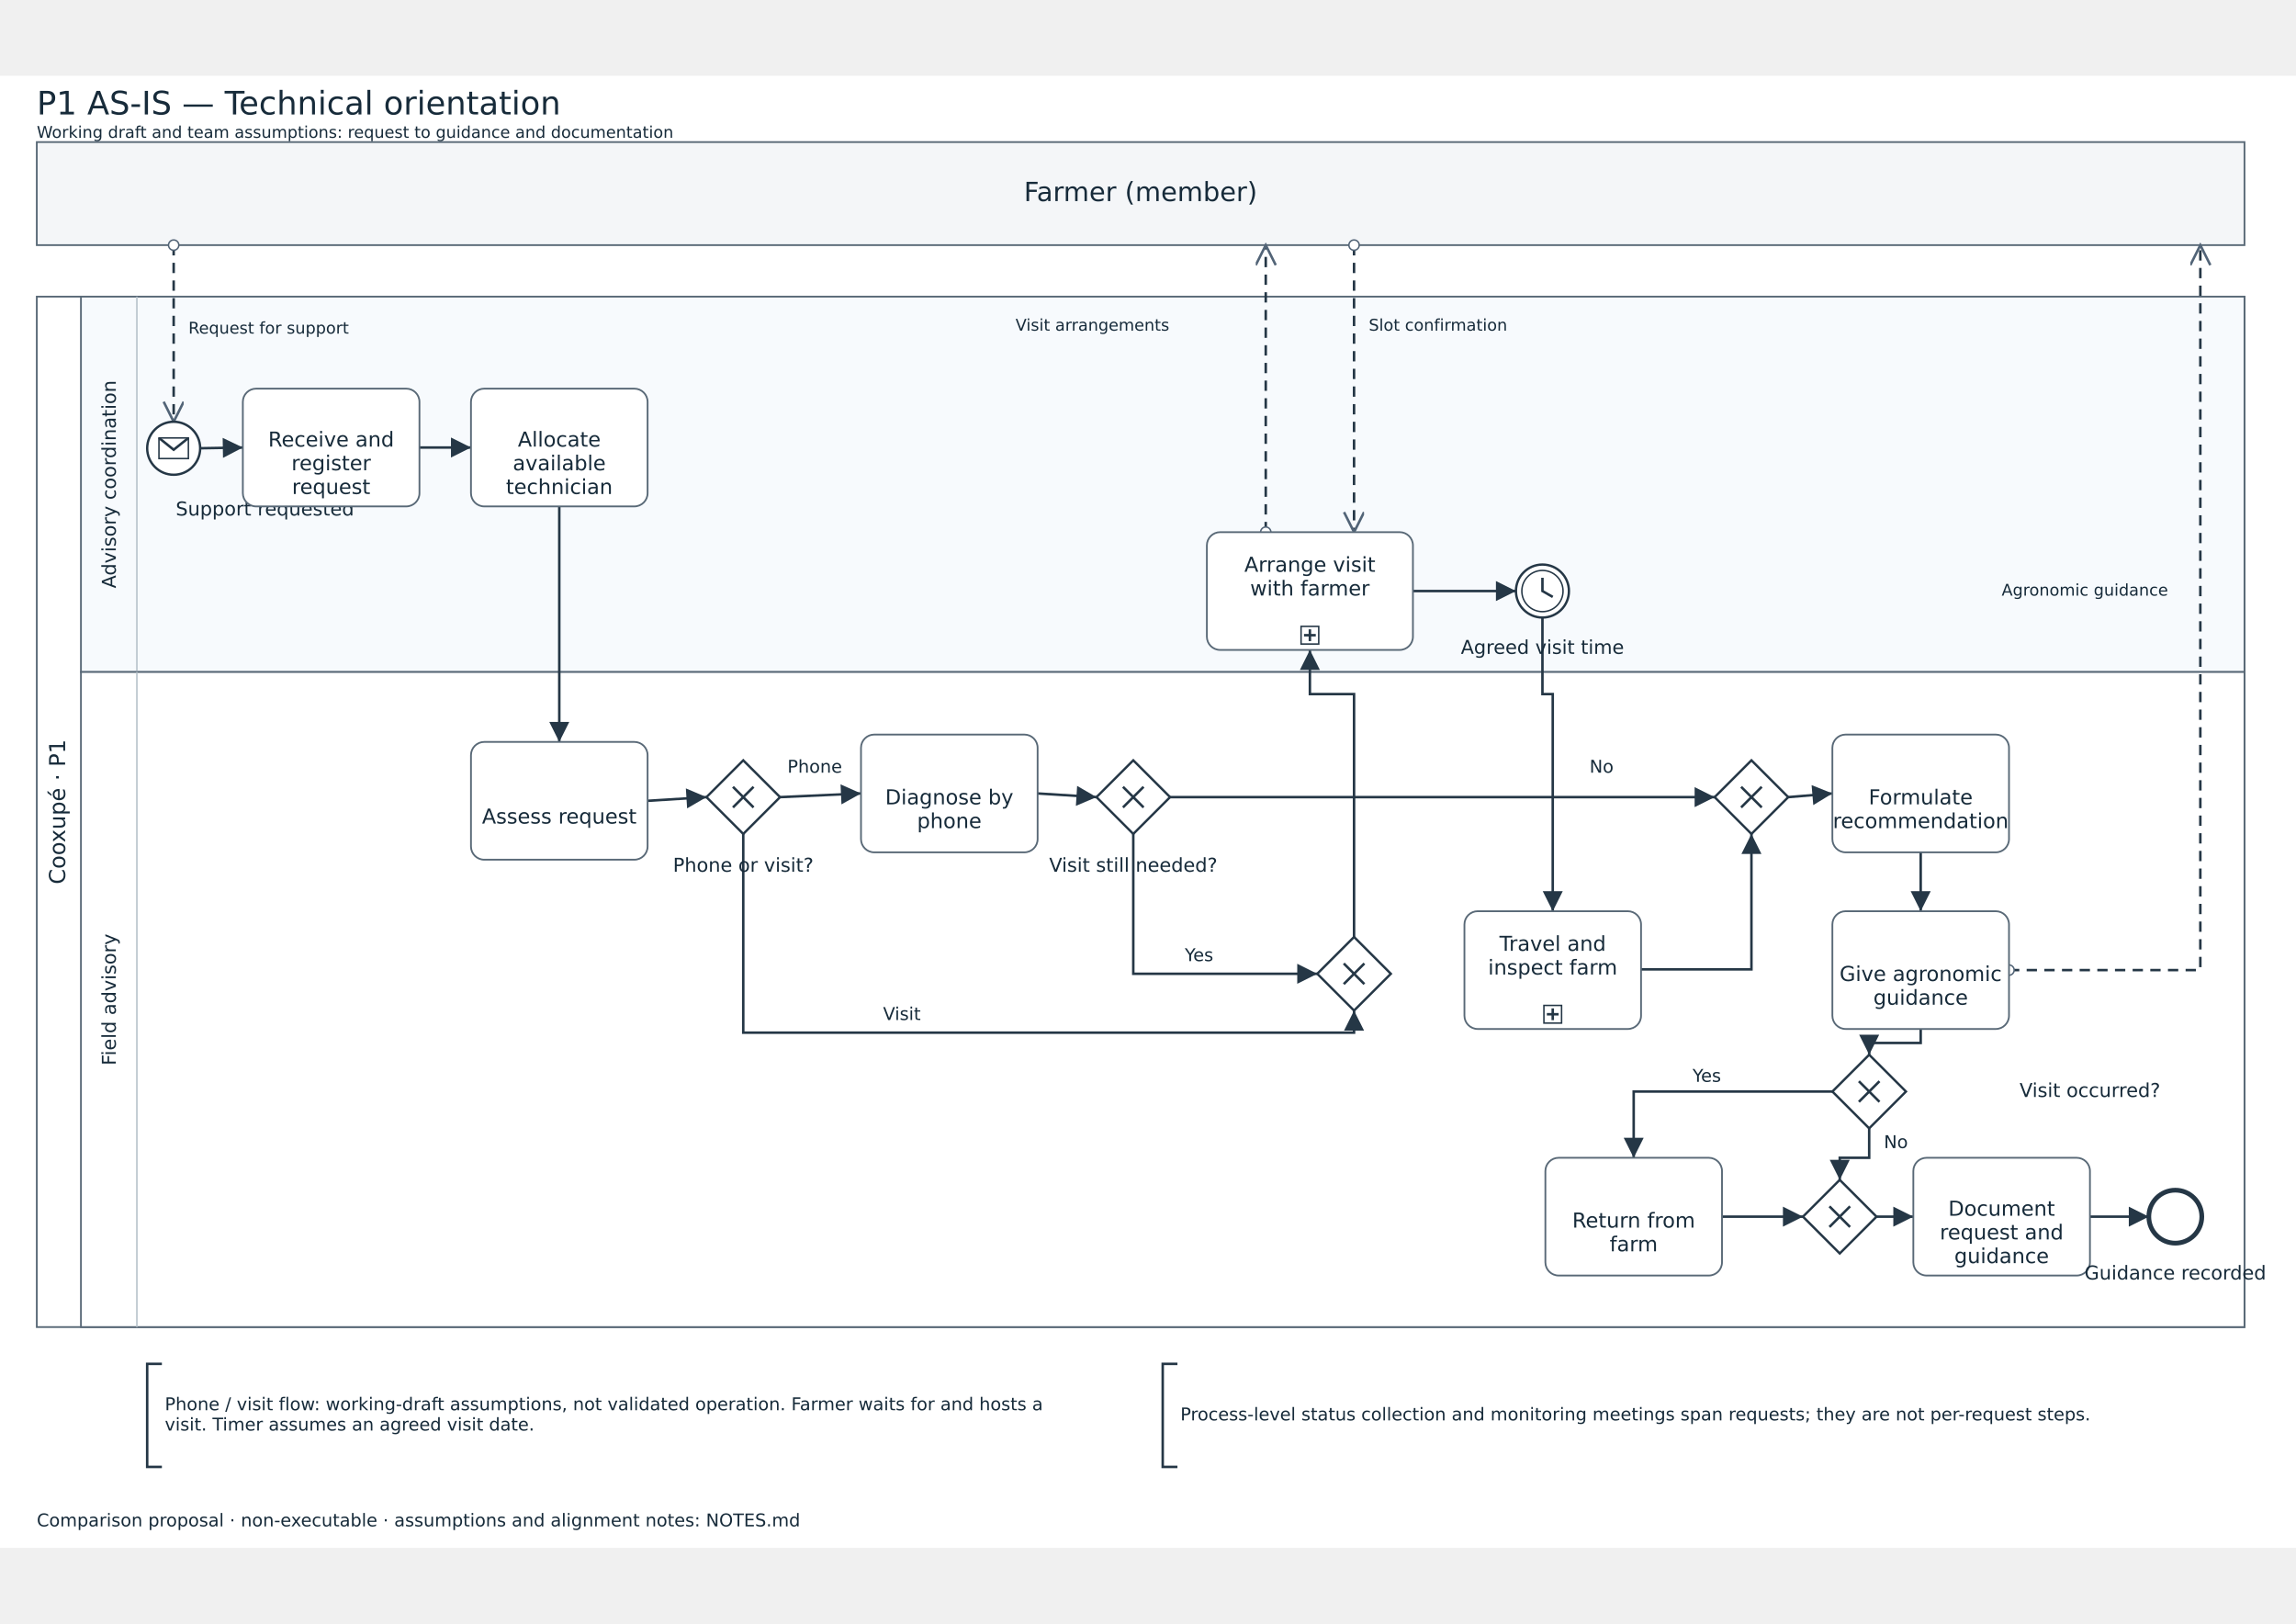
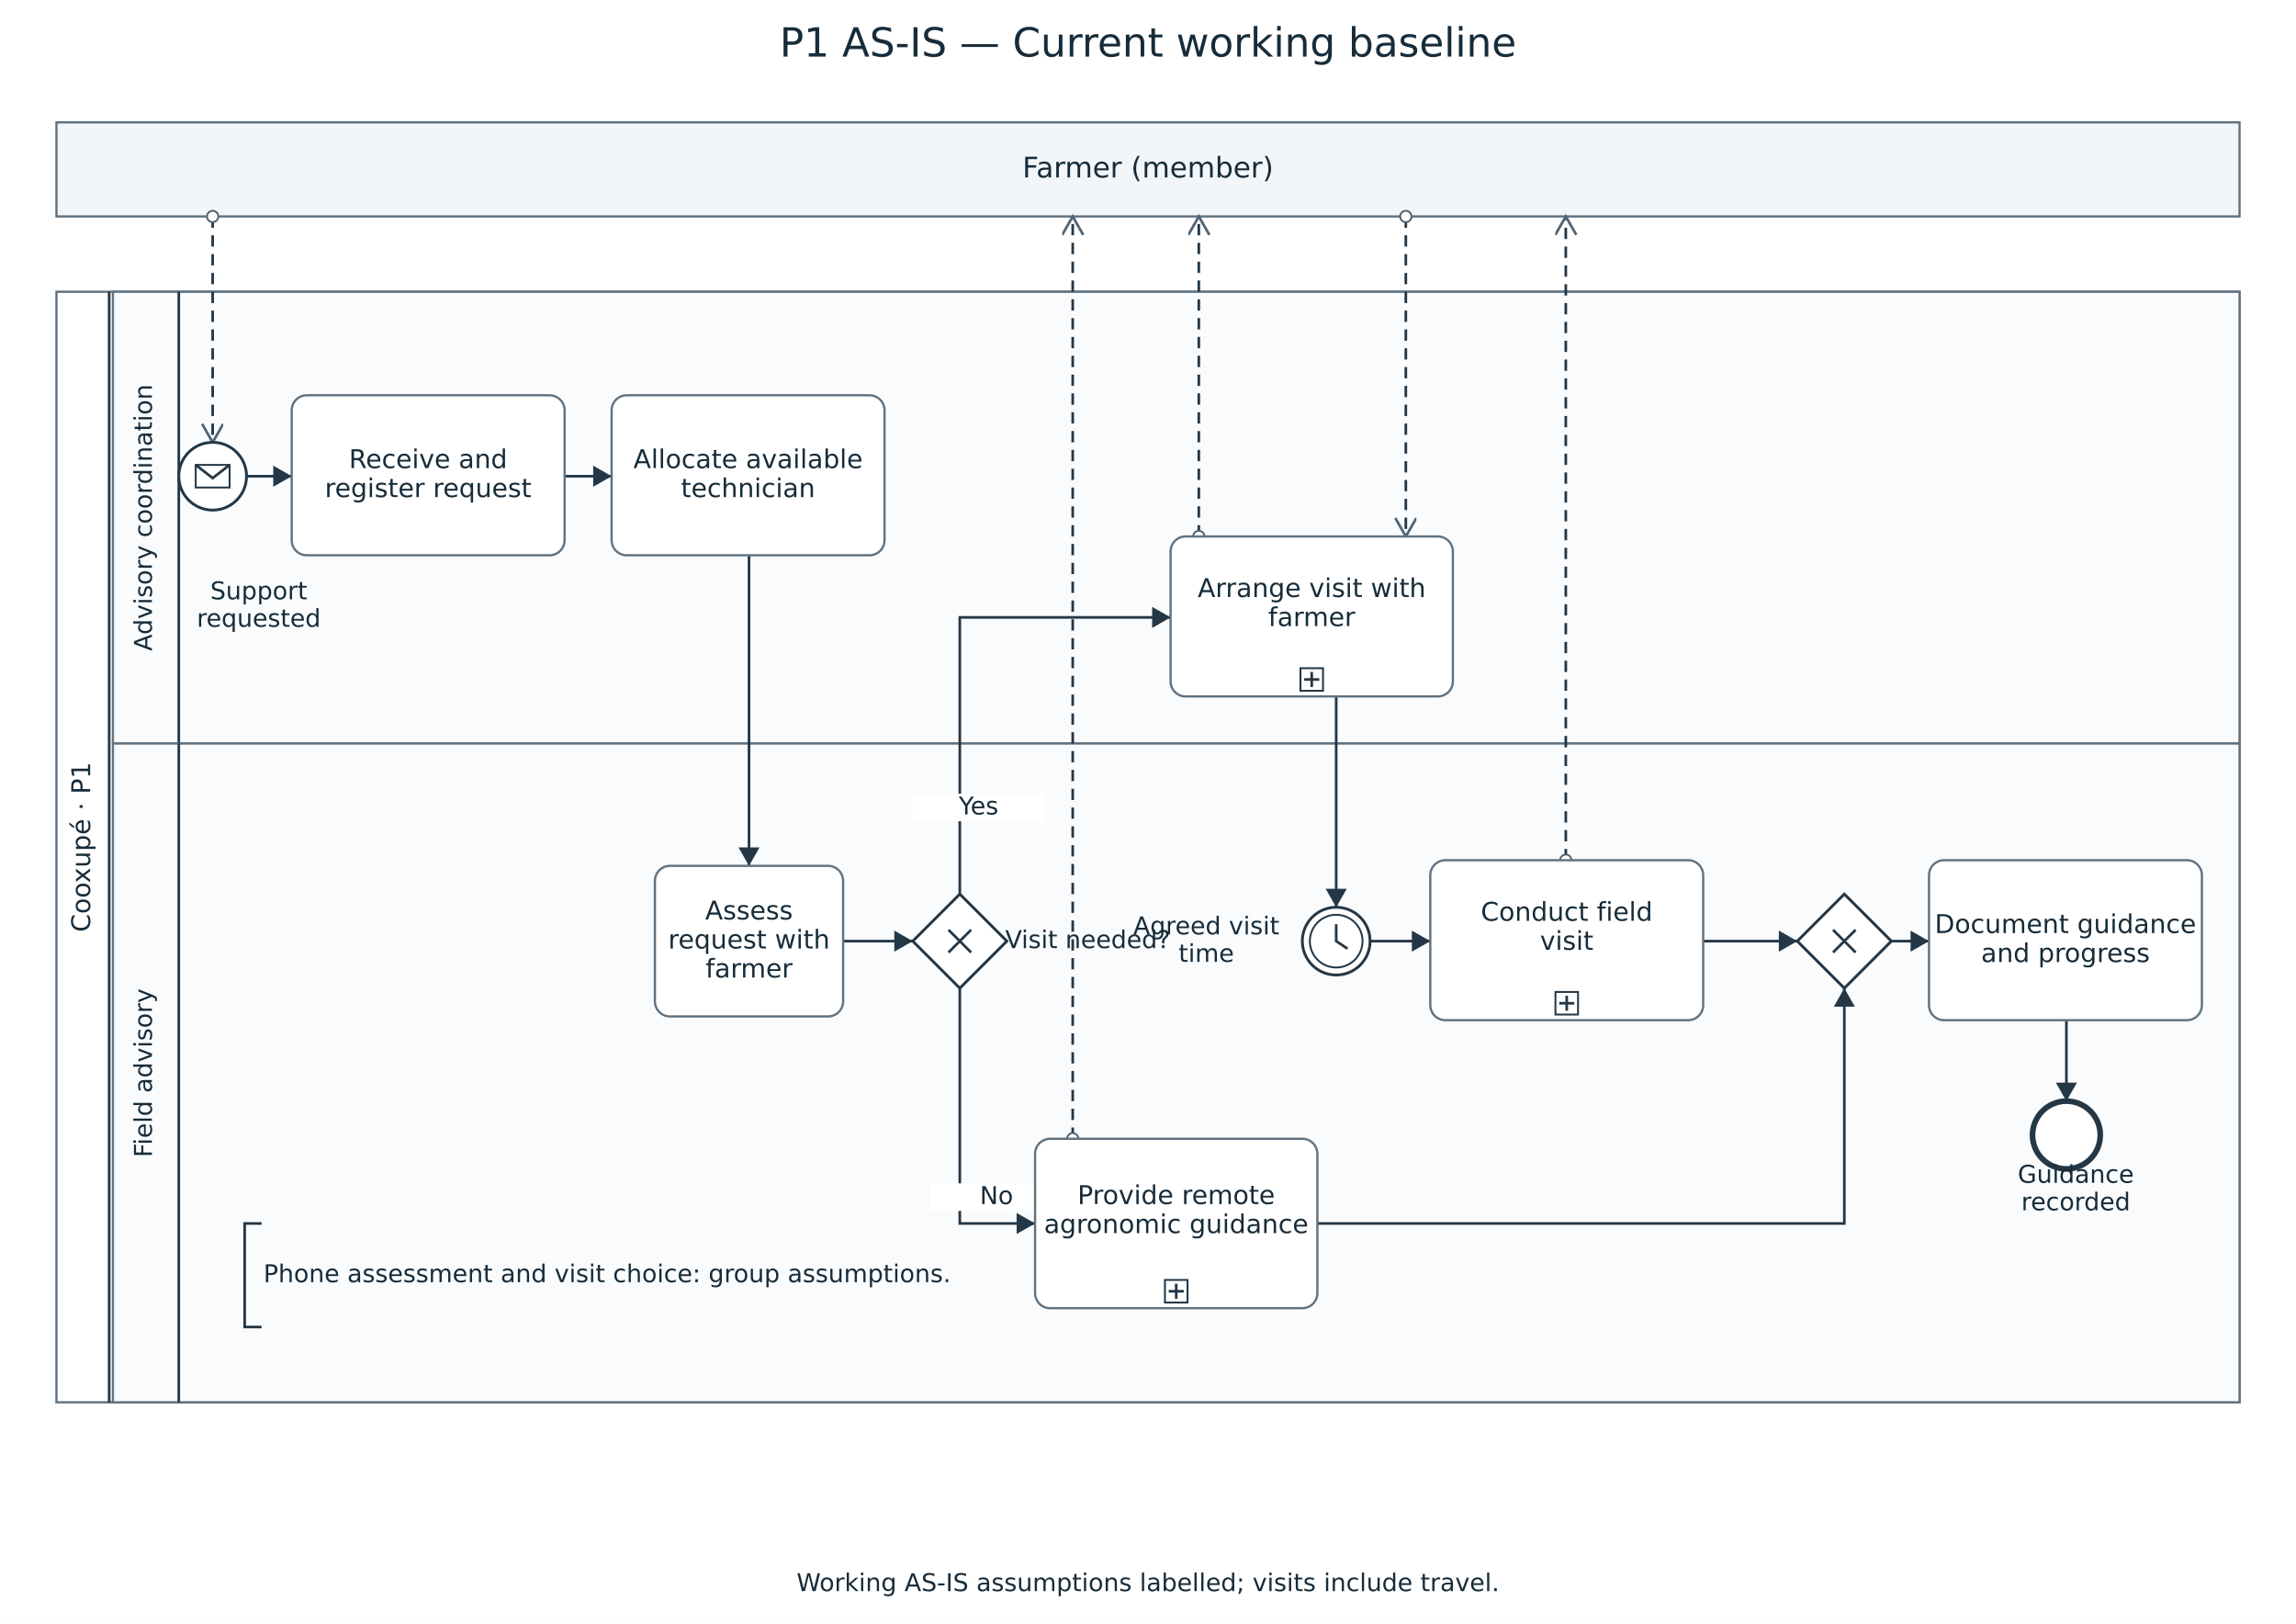
- <svg xmlns="http://www.w3.org/2000/svg" width="297mm" height="210mm" viewBox="0 0 1560 1000">
+ <svg xmlns="http://www.w3.org/2000/svg" width="297mm" height="210mm" viewBox="0 0 1220.0 862.626">
  <defs>
-     <marker id="arrow" markerWidth="9" markerHeight="9" refX="8" refY="4" orient="auto">
-       <path d="M0,0 L8,4 L0,8 Z" fill="#253746" />
+     <marker id="arrow" markerWidth="8" markerHeight="8" refX="7" refY="4" orient="auto">
+       <path d="M0,0 L7,4 L0,8 Z" fill="#243746" />
    </marker>
-     <marker id="message" markerWidth="10" markerHeight="10" refX="9" refY="4" orient="auto">
-       <path d="M1,0 L9,4 L1,8" fill="none" stroke="#526477" />
+     <marker id="message" markerWidth="9" markerHeight="9" refX="8" refY="4" orient="auto">
+       <path d="M1,0 L8,4 L1,8" fill="none" stroke="#526477" />
    </marker>
  </defs>
-   <rect width="1560" height="1000" fill="white" />
-   <text x="25" y="20.0" text-anchor="start" dominant-baseline="middle" font-family="DejaVu Sans,sans-serif" font-size="22" fill="#172b3a">P1 AS-IS — Technical orientation</text>
-   <text x="25" y="39.0" text-anchor="start" dominant-baseline="middle" font-family="DejaVu Sans,sans-serif" font-size="11" fill="#172b3a">Working draft and team assumptions: request to guidance and documentation</text>
-   <rect x="25" y="45" width="1500" height="70" fill="#f4f6f8" stroke="#596977" stroke-width="1.2" />
-   <text x="775.0" y="80.0" text-anchor="middle" dominant-baseline="middle" font-family="DejaVu Sans,sans-serif" font-size="18" fill="#172b3a">Farmer (member)</text>
-   <rect x="25" y="150" width="1500" height="700" fill="#fff" stroke="#596977" stroke-width="1.2" />
-   <rect x="55" y="150" width="1470" height="255" fill="#f7fafd" stroke="#596977" stroke-width="1.2" />
-   <line x1="93" y1="150" x2="93" y2="405" stroke="#b6c1ca" />
-   <g transform="translate(75,277.5) rotate(-90)">
-     <text x="0" y="0.0" text-anchor="middle" dominant-baseline="middle" font-family="DejaVu Sans,sans-serif" font-size="13" fill="#172b3a">Advisory coordination</text>
+   <rect width="1220.0" height="862.626" fill="white" />
+   <text x="610.0" y="24.0" text-anchor="middle" dominant-baseline="middle" font-family="DejaVu Sans,sans-serif" font-size="21.338" fill="#172c3a">P1 AS-IS — Current working baseline</text>
+   <g transform="translate(10.0,45.0)">
+     <rect x="20.0" y="20.0" width="1160.0" height="50.0" rx="0" fill="#f3f6f9" stroke="#617280" stroke-width="1.2" />
+     <text x="600.0" y="45.0" text-anchor="middle" dominant-baseline="middle" font-family="DejaVu Sans,sans-serif" font-size="15.143" fill="#172c3a">Farmer (member)</text>
+     <rect x="20.0" y="110.0" width="1160.0" height="590.0" rx="0" fill="#fff" stroke="#617280" stroke-width="1.2" />
+     <path d="M48.0,110.0 L48.0,700.0" fill="none" stroke="#243746" stroke-width="1.4" />
+     <g transform="translate(34.0,405.0) rotate(-90)">
+       <text x="0" y="0.0" text-anchor="middle" dominant-baseline="middle" font-family="DejaVu Sans,sans-serif" font-size="13.767" fill="#172c3a">Cooxupé · P1</text>
+     </g>
+     <rect x="50.0" y="110.0" width="1130.0" height="240.0" rx="0" fill="#f9fbfd" stroke="#617280" stroke-width="1.2" />
+     <path d="M85.0,110.0 L85.0,350.0" fill="none" stroke="#243746" stroke-width="1.4" />
+     <g transform="translate(67.0,230.0) rotate(-90)">
+       <text x="0" y="0.0" text-anchor="middle" dominant-baseline="middle" font-family="DejaVu Sans,sans-serif" font-size="13.042" fill="#172c3a">Advisory coordination</text>
+     </g>
+     <rect x="50.0" y="350.0" width="1130.0" height="350.0" rx="0" fill="#f9fbfd" stroke="#617280" stroke-width="1.2" />
+     <path d="M85.0,350.0 L85.0,700.0" fill="none" stroke="#243746" stroke-width="1.4" />
+     <g transform="translate(67.0,525.0) rotate(-90)">
+       <text x="0" y="0.0" text-anchor="middle" dominant-baseline="middle" font-family="DejaVu Sans,sans-serif" font-size="13.042" fill="#172c3a">Field advisory</text>
+     </g>
+     <path d="M121.0,208.0 L145.0,208.0" fill="none" stroke="#243746" stroke-width="1.4" marker-end="url(#arrow)" />
+     <path d="M290.0,208.0 L315.0,208.0" fill="none" stroke="#243746" stroke-width="1.4" marker-end="url(#arrow)" />
+     <path d="M700.0,325.0 L700.0,437.0" fill="none" stroke="#243746" stroke-width="1.4" marker-end="url(#arrow)" />
+     <path d="M388.0,250.0 L388.0,415.0" fill="none" stroke="#243746" stroke-width="1.4" marker-end="url(#arrow)" />
+     <path d="M500.0,430.0 L500.0,283.0 L612.0,283.0" fill="none" stroke="#243746" stroke-width="1.4" marker-end="url(#arrow)" />
+     <rect x="475.0" y="376.696" width="70" height="14.607" fill="white" />
+     <text x="510.0" y="384.0" text-anchor="middle" dominant-baseline="middle" font-family="DejaVu Sans,sans-serif" font-size="13.042" fill="#172c3a">Yes</text>
+     <path d="M690.0,605.0 L970.0,605.0 L970.0,480.0" fill="none" stroke="#243746" stroke-width="1.4" marker-end="url(#arrow)" />
+     <path d="M895.0,455.0 L945.0,455.0" fill="none" stroke="#243746" stroke-width="1.4" marker-end="url(#arrow)" />
+     <path d="M995.0,455.0 L1015.0,455.0" fill="none" stroke="#243746" stroke-width="1.4" marker-end="url(#arrow)" />
+     <path d="M1088.0,497.0 L1088.0,540.0" fill="none" stroke="#243746" stroke-width="1.4" marker-end="url(#arrow)" />
+     <path d="M718.0,455.0 L750.0,455.0" fill="none" stroke="#243746" stroke-width="1.4" marker-end="url(#arrow)" />
+     <path d="M438.0,455.0 L475.0,455.0" fill="none" stroke="#243746" stroke-width="1.4" marker-end="url(#arrow)" />
+     <path d="M500.0,480.0 L500.0,605.0 L540.0,605.0" fill="none" stroke="#243746" stroke-width="1.4" marker-end="url(#arrow)" />
+     <rect x="484.5" y="583.696" width="70" height="14.607" fill="white" />
+     <text x="519.5" y="591.0" text-anchor="middle" dominant-baseline="middle" font-family="DejaVu Sans,sans-serif" font-size="13.042" fill="#172c3a">No</text>
+     <path d="M103.0,70.0 L103.0,190.0" fill="none" stroke="#243746" stroke-width="1.4" stroke-dasharray="6 4" marker-end="url(#message)" />
+     <circle cx="103.0" cy="70.0" r="3" fill="white" stroke="#526477" />
+     <path d="M560.0,560.0 L560.0,70.0" fill="none" stroke="#243746" stroke-width="1.4" stroke-dasharray="6 4" marker-end="url(#message)" />
+     <circle cx="560.0" cy="560.0" r="3" fill="white" stroke="#526477" />
+     <path d="M627.0,240.0 L627.0,70.0" fill="none" stroke="#243746" stroke-width="1.4" stroke-dasharray="6 4" marker-end="url(#message)" />
+     <circle cx="627.0" cy="240.0" r="3" fill="white" stroke="#526477" />
+     <path d="M737.0,70.0 L737.0,240.0" fill="none" stroke="#243746" stroke-width="1.4" stroke-dasharray="6 4" marker-end="url(#message)" />
+     <circle cx="737.0" cy="70.0" r="3" fill="white" stroke="#526477" />
+     <path d="M822.0,412.0 L822.0,70.0" fill="none" stroke="#243746" stroke-width="1.4" stroke-dasharray="6 4" marker-end="url(#message)" />
+     <circle cx="822.0" cy="412.0" r="3" fill="white" stroke="#526477" />
+     <circle cx="103.0" cy="208.0" r="18.0" fill="white" stroke="#243746" stroke-width="1.5" />
+     <rect x="94.0" y="202.0" width="18" height="12" fill="white" stroke="#243746" />
+     <path d="M94.0,202.0 L103.0,209.0 L112.0,202.0" fill="none" stroke="#243746" stroke-width="1.4" />
+     <text x="127.5" y="269.696" text-anchor="middle" dominant-baseline="middle" font-family="DejaVu Sans,sans-serif" font-size="13.042" fill="#172c3a">Support</text>
+     <text x="127.5" y="284.304" text-anchor="middle" dominant-baseline="middle" font-family="DejaVu Sans,sans-serif" font-size="13.042" fill="#172c3a">requested</text>
+     <rect x="145.0" y="165.0" width="145.0" height="85.0" rx="8" fill="#fff" stroke="#617280" stroke-width="1.2" />
+     <text x="217.5" y="199.791" text-anchor="middle" dominant-baseline="middle" font-family="DejaVu Sans,sans-serif" font-size="13.767" fill="#172c3a">Receive and</text>
+     <text x="217.5" y="215.209" text-anchor="middle" dominant-baseline="middle" font-family="DejaVu Sans,sans-serif" font-size="13.767" fill="#172c3a">register request</text>
+     <circle cx="1088.0" cy="558.0" r="18.0" fill="white" stroke="#243746" stroke-width="3" />
+     <text x="1093.0" y="579.696" text-anchor="middle" dominant-baseline="middle" font-family="DejaVu Sans,sans-serif" font-size="13.042" fill="#172c3a">Guidance</text>
+     <text x="1093.0" y="594.304" text-anchor="middle" dominant-baseline="middle" font-family="DejaVu Sans,sans-serif" font-size="13.042" fill="#172c3a">recorded</text>
+     <path d="M970.0,430.0 L995.0,455.0 L970.0,480.0 L945.0,455.0 Z" fill="white" stroke="#243746" stroke-width="1.5" />
+     <path d="M964.0,449.0 L976.0,461.0" fill="none" stroke="#243746" stroke-width="1.4" />
+     <path d="M976.0,449.0 L964.0,461.0" fill="none" stroke="#243746" stroke-width="1.4" />
+     <rect x="1015.0" y="412.0" width="145.0" height="85.0" rx="8" fill="#fff" stroke="#617280" stroke-width="1.2" />
+     <text x="1087.5" y="446.791" text-anchor="middle" dominant-baseline="middle" font-family="DejaVu Sans,sans-serif" font-size="13.767" fill="#172c3a">Document guidance</text>
+     <text x="1087.5" y="462.209" text-anchor="middle" dominant-baseline="middle" font-family="DejaVu Sans,sans-serif" font-size="13.767" fill="#172c3a">and progress</text>
+     <rect x="315.0" y="165.0" width="145.0" height="85.0" rx="8" fill="#fff" stroke="#617280" stroke-width="1.2" />
+     <text x="387.5" y="199.791" text-anchor="middle" dominant-baseline="middle" font-family="DejaVu Sans,sans-serif" font-size="13.767" fill="#172c3a">Allocate available</text>
+     <text x="387.5" y="215.209" text-anchor="middle" dominant-baseline="middle" font-family="DejaVu Sans,sans-serif" font-size="13.767" fill="#172c3a">technician</text>
+     <rect x="338.0" y="415.0" width="100.0" height="80.0" rx="8" fill="#fff" stroke="#617280" stroke-width="1.2" />
+     <text x="388.0" y="439.581" text-anchor="middle" dominant-baseline="middle" font-family="DejaVu Sans,sans-serif" font-size="13.767" fill="#172c3a">Assess</text>
+     <text x="388.0" y="455.0" text-anchor="middle" dominant-baseline="middle" font-family="DejaVu Sans,sans-serif" font-size="13.767" fill="#172c3a">request with</text>
+     <text x="388.0" y="470.419" text-anchor="middle" dominant-baseline="middle" font-family="DejaVu Sans,sans-serif" font-size="13.767" fill="#172c3a">farmer</text>
+     <circle cx="700.0" cy="455.0" r="18.0" fill="white" stroke="#243746" stroke-width="1.5" />
+     <circle cx="700.0" cy="455.0" r="14.0" fill="none" stroke="#243746" />
+     <path d="M700.0,446.0 L700.0,455.0 L706.0,459.0" fill="none" stroke="#243746" stroke-width="1.4" />
+     <text x="631.0" y="447.696" text-anchor="middle" dominant-baseline="middle" font-family="DejaVu Sans,sans-serif" font-size="13.042" fill="#172c3a">Agreed visit</text>
+     <text x="631.0" y="462.304" text-anchor="middle" dominant-baseline="middle" font-family="DejaVu Sans,sans-serif" font-size="13.042" fill="#172c3a">time</text>
+     <path d="M500.0,430.0 L525.0,455.0 L500.0,480.0 L475.0,455.0 Z" fill="white" stroke="#243746" stroke-width="1.5" />
+     <path d="M494.0,449.0 L506.0,461.0" fill="none" stroke="#243746" stroke-width="1.4" />
+     <path d="M506.0,449.0 L494.0,461.0" fill="none" stroke="#243746" stroke-width="1.4" />
+     <text x="568.0" y="455.0" text-anchor="middle" dominant-baseline="middle" font-family="DejaVu Sans,sans-serif" font-size="13.042" fill="#172c3a">Visit needed?</text>
+     <rect x="750.0" y="412.0" width="145.0" height="85.0" rx="8" fill="#fff" stroke="#617280" stroke-width="1.2" />
+     <text x="822.5" y="440.291" text-anchor="middle" dominant-baseline="middle" font-family="DejaVu Sans,sans-serif" font-size="13.767" fill="#172c3a">Conduct field</text>
+     <text x="822.5" y="455.709" text-anchor="middle" dominant-baseline="middle" font-family="DejaVu Sans,sans-serif" font-size="13.767" fill="#172c3a">visit</text>
+     <rect x="816.5" y="482.0" width="12" height="12" fill="white" stroke="#243746" />
+     <path d="M818.5,488.0 L826.5,488.0" fill="none" stroke="#243746" stroke-width="1.4" />
+     <path d="M822.5,484.0 L822.5,492.0" fill="none" stroke="#243746" stroke-width="1.4" />
+     <rect x="540.0" y="560.0" width="150.0" height="90.0" rx="8" fill="#fff" stroke="#617280" stroke-width="1.2" />
+     <text x="615.0" y="590.791" text-anchor="middle" dominant-baseline="middle" font-family="DejaVu Sans,sans-serif" font-size="13.767" fill="#172c3a">Provide remote</text>
+     <text x="615.0" y="606.209" text-anchor="middle" dominant-baseline="middle" font-family="DejaVu Sans,sans-serif" font-size="13.767" fill="#172c3a">agronomic guidance</text>
+     <rect x="609.0" y="635.0" width="12" height="12" fill="white" stroke="#243746" />
+     <path d="M611.0,641.0 L619.0,641.0" fill="none" stroke="#243746" stroke-width="1.4" />
+     <path d="M615.0,637.0 L615.0,645.0" fill="none" stroke="#243746" stroke-width="1.4" />
+     <rect x="612.0" y="240.0" width="150.0" height="85.0" rx="8" fill="#fff" stroke="#617280" stroke-width="1.2" />
+     <text x="687.0" y="268.291" text-anchor="middle" dominant-baseline="middle" font-family="DejaVu Sans,sans-serif" font-size="13.767" fill="#172c3a">Arrange visit with</text>
+     <text x="687.0" y="283.709" text-anchor="middle" dominant-baseline="middle" font-family="DejaVu Sans,sans-serif" font-size="13.767" fill="#172c3a">farmer</text>
+     <rect x="681.0" y="310.0" width="12" height="12" fill="white" stroke="#243746" />
+     <path d="M683.0,316.0 L691.0,316.0" fill="none" stroke="#243746" stroke-width="1.4" />
+     <path d="M687.0,312.0 L687.0,320.0" fill="none" stroke="#243746" stroke-width="1.4" />
+     <path d="M129.0,605.0 L120.0,605.0 L120.0,660.0 L129.0,660.0" fill="none" stroke="#243746" stroke-width="1.4" />
+     <text x="130.0" y="632.5" text-anchor="start" dominant-baseline="middle" font-family="DejaVu Sans,sans-serif" font-size="13.042" fill="#172c3a">Phone assessment and visit choice: group assumptions.</text>
  </g>
-   <rect x="55" y="405" width="1470" height="445" fill="#fff" stroke="#596977" stroke-width="1.2" />
-   <line x1="93" y1="405" x2="93" y2="850" stroke="#b6c1ca" />
-   <g transform="translate(75,627.5) rotate(-90)">
-     <text x="0" y="0.0" text-anchor="middle" dominant-baseline="middle" font-family="DejaVu Sans,sans-serif" font-size="13" fill="#172b3a">Field advisory</text>
-   </g>
-   <g transform="translate(40,500.0) rotate(-90)">
-     <text x="0" y="0.0" text-anchor="middle" dominant-baseline="middle" font-family="DejaVu Sans,sans-serif" font-size="15" fill="#172b3a">Cooxupé · P1</text>
-   </g>
-   <path d="M136,253.0 L165,252.5" fill="none" stroke="#253746" stroke-width="1.7" marker-end="url(#arrow)" />
-   <path d="M285,252.5 L320,252.5" fill="none" stroke="#253746" stroke-width="1.7" marker-end="url(#arrow)" />
-   <path d="M380.0,292.5 L380.0,452.5" fill="none" stroke="#253746" stroke-width="1.7" marker-end="url(#arrow)" />
-   <path d="M530,490.0 L585,487.5" fill="none" stroke="#253746" stroke-width="1.7" marker-end="url(#arrow)" />
-   <text x="535" y="470.0" text-anchor="start" dominant-baseline="middle" font-family="DejaVu Sans,sans-serif" font-size="12" fill="#172b3a">Phone</text>
-   <path d="M505,515 L505,650 L920,650 L920,635" fill="none" stroke="#253746" stroke-width="1.7" marker-end="url(#arrow)" />
-   <text x="600" y="638.0" text-anchor="start" dominant-baseline="middle" font-family="DejaVu Sans,sans-serif" font-size="12" fill="#172b3a">Visit</text>
-   <path d="M705,487.5 L745,490.0" fill="none" stroke="#253746" stroke-width="1.7" marker-end="url(#arrow)" />
-   <path d="M770,515 L770,610 L895,610" fill="none" stroke="#253746" stroke-width="1.7" marker-end="url(#arrow)" />
-   <text x="805" y="598.0" text-anchor="start" dominant-baseline="middle" font-family="DejaVu Sans,sans-serif" font-size="12" fill="#172b3a">Yes</text>
-   <path d="M795,490.0 L1165,490.0" fill="none" stroke="#253746" stroke-width="1.7" marker-end="url(#arrow)" />
-   <text x="1080" y="470.0" text-anchor="start" dominant-baseline="middle" font-family="DejaVu Sans,sans-serif" font-size="12" fill="#172b3a">No</text>
-   <path d="M1115,607 L1190,607 L1190,515" fill="none" stroke="#253746" stroke-width="1.7" marker-end="url(#arrow)" />
-   <path d="M1215,490.0 L1245,487.5" fill="none" stroke="#253746" stroke-width="1.7" marker-end="url(#arrow)" />
-   <path d="M1305.0,527.5 L1305.0,567.5" fill="none" stroke="#253746" stroke-width="1.7" marker-end="url(#arrow)" />
-   <path d="M920,585 L920,420 L890,420 L890,390" fill="none" stroke="#253746" stroke-width="1.7" marker-end="url(#arrow)" />
-   <path d="M960,350.0 L1030,350.0" fill="none" stroke="#253746" stroke-width="1.7" marker-end="url(#arrow)" />
-   <path d="M1048,368 L1048,420 L1055,420 L1055,567.5" fill="none" stroke="#253746" stroke-width="1.7" marker-end="url(#arrow)" />
-   <path d="M1305,647.5 L1305,657 L1270,657 L1270,665" fill="none" stroke="#253746" stroke-width="1.7" marker-end="url(#arrow)" />
-   <path d="M1245,690 L1110,690 L1110,735" fill="none" stroke="#253746" stroke-width="1.7" marker-end="url(#arrow)" />
-   <text x="1150" y="680.0" text-anchor="start" dominant-baseline="middle" font-family="DejaVu Sans,sans-serif" font-size="12" fill="#172b3a">Yes</text>
-   <path d="M1270,715 L1270,735 L1250,735 L1250,750" fill="none" stroke="#253746" stroke-width="1.7" marker-end="url(#arrow)" />
-   <text x="1280" y="725.0" text-anchor="start" dominant-baseline="middle" font-family="DejaVu Sans,sans-serif" font-size="12" fill="#172b3a">No</text>
-   <path d="M1170,775.0 L1225,775.0" fill="none" stroke="#253746" stroke-width="1.7" marker-end="url(#arrow)" />
-   <path d="M1275,775.0 L1300,775.0" fill="none" stroke="#253746" stroke-width="1.7" marker-end="url(#arrow)" />
-   <path d="M1420,775.0 L1460,775.0" fill="none" stroke="#253746" stroke-width="1.7" marker-end="url(#arrow)" />
-   <path d="M440,492.5 L480,490.0" fill="none" stroke="#253746" stroke-width="1.7" marker-end="url(#arrow)" />
-   <path d="M118.0,115 L118.0,235" fill="none" stroke="#253746" stroke-width="1.7" stroke-dasharray="7 5" marker-end="url(#message)" />
-   <circle cx="118.0" cy="115" r="3.5" fill="white" stroke="#526477" />
-   <text x="128.0" y="172.0" text-anchor="start" dominant-baseline="middle" font-family="DejaVu Sans,sans-serif" font-size="11" fill="#172b3a">Request for support</text>
-   <path d="M1365,607.5 L1495,607.5 L1495,115" fill="none" stroke="#253746" stroke-width="1.7" stroke-dasharray="7 5" marker-end="url(#message)" />
-   <circle cx="1365" cy="607.5" r="3.5" fill="white" stroke="#526477" />
-   <text x="1360" y="350.0" text-anchor="start" dominant-baseline="middle" font-family="DejaVu Sans,sans-serif" font-size="11" fill="#172b3a">Agronomic guidance</text>
-   <path d="M860,310 L860,115" fill="none" stroke="#253746" stroke-width="1.7" stroke-dasharray="7 5" marker-end="url(#message)" />
-   <circle cx="860" cy="310" r="3.5" fill="white" stroke="#526477" />
-   <text x="690" y="170.0" text-anchor="start" dominant-baseline="middle" font-family="DejaVu Sans,sans-serif" font-size="11" fill="#172b3a">Visit arrangements</text>
-   <path d="M920,115 L920,310" fill="none" stroke="#253746" stroke-width="1.7" stroke-dasharray="7 5" marker-end="url(#message)" />
-   <circle cx="920" cy="115" r="3.5" fill="white" stroke="#526477" />
-   <text x="930" y="170.0" text-anchor="start" dominant-baseline="middle" font-family="DejaVu Sans,sans-serif" font-size="11" fill="#172b3a">Slot confirmation</text>
-   <circle cx="118.0" cy="253.0" r="18.0" fill="white" stroke="#253746" stroke-width="1.6" />
-   <rect x="108.0" y="246.0" width="20" height="14" fill="white" stroke="#253746" />
-   <path d="M108.0,246.0 L118.0,254.0 L128.0,246.0" fill="none" stroke="#253746" stroke-width="1.7" />
-   <text x="180" y="295.0" text-anchor="middle" dominant-baseline="middle" font-family="DejaVu Sans,sans-serif" font-size="13" fill="#172b3a">Support requested</text>
-   <rect x="165" y="212.5" width="120" height="80" fill="#fff" stroke="#596977" stroke-width="1.2" rx="9" ry="9" />
-   <text x="225.0" y="247.9" text-anchor="middle" dominant-baseline="middle" font-family="DejaVu Sans,sans-serif" font-size="14" fill="#172b3a">Receive and</text>
-   <text x="225.0" y="264.0" text-anchor="middle" dominant-baseline="middle" font-family="DejaVu Sans,sans-serif" font-size="14" fill="#172b3a">register</text>
-   <text x="225.0" y="280.1" text-anchor="middle" dominant-baseline="middle" font-family="DejaVu Sans,sans-serif" font-size="14" fill="#172b3a">request</text>
-   <rect x="320" y="212.5" width="120" height="80" fill="#fff" stroke="#596977" stroke-width="1.2" rx="9" ry="9" />
-   <text x="380.0" y="247.9" text-anchor="middle" dominant-baseline="middle" font-family="DejaVu Sans,sans-serif" font-size="14" fill="#172b3a">Allocate</text>
-   <text x="380.0" y="264.0" text-anchor="middle" dominant-baseline="middle" font-family="DejaVu Sans,sans-serif" font-size="14" fill="#172b3a">available</text>
-   <text x="380.0" y="280.1" text-anchor="middle" dominant-baseline="middle" font-family="DejaVu Sans,sans-serif" font-size="14" fill="#172b3a">technician</text>
-   <path d="M505.0,465 L530,490.0 L505.0,515 L480,490.0 Z" fill="white" stroke="#253746" stroke-width="1.6" />
-   <path d="M498.0,483.0 L512.0,497.0" fill="none" stroke="#253746" stroke-width="1.7" />
-   <path d="M512.0,483.0 L498.0,497.0" fill="none" stroke="#253746" stroke-width="1.7" />
-   <text x="505.0" y="537.0" text-anchor="middle" dominant-baseline="middle" font-family="DejaVu Sans,sans-serif" font-size="13" fill="#172b3a">Phone or visit?</text>
-   <rect x="585" y="447.5" width="120" height="80" fill="#fff" stroke="#596977" stroke-width="1.2" rx="9" ry="9" />
-   <text x="645.0" y="490.95" text-anchor="middle" dominant-baseline="middle" font-family="DejaVu Sans,sans-serif" font-size="14" fill="#172b3a">Diagnose by</text>
-   <text x="645.0" y="507.05" text-anchor="middle" dominant-baseline="middle" font-family="DejaVu Sans,sans-serif" font-size="14" fill="#172b3a">phone</text>
-   <path d="M770.0,465 L795,490.0 L770.0,515 L745,490.0 Z" fill="white" stroke="#253746" stroke-width="1.6" />
-   <path d="M763.0,483.0 L777.0,497.0" fill="none" stroke="#253746" stroke-width="1.7" />
-   <path d="M777.0,483.0 L763.0,497.0" fill="none" stroke="#253746" stroke-width="1.7" />
-   <text x="770.0" y="537.0" text-anchor="middle" dominant-baseline="middle" font-family="DejaVu Sans,sans-serif" font-size="13" fill="#172b3a">Visit still needed?</text>
-   <path d="M920.0,585 L945,610.0 L920.0,635 L895,610.0 Z" fill="white" stroke="#253746" stroke-width="1.6" />
-   <path d="M913.0,603.0 L927.0,617.0" fill="none" stroke="#253746" stroke-width="1.7" />
-   <path d="M927.0,603.0 L913.0,617.0" fill="none" stroke="#253746" stroke-width="1.7" />
-   <text x="920.0" y="657.0" text-anchor="middle" dominant-baseline="middle" font-family="DejaVu Sans,sans-serif" font-size="13" fill="#172b3a" />
-   <rect x="995" y="567.5" width="120" height="80" fill="#fff" stroke="#596977" stroke-width="1.2" rx="9" ry="9" />
-   <text x="1055.0" y="590.45" text-anchor="middle" dominant-baseline="middle" font-family="DejaVu Sans,sans-serif" font-size="14" fill="#172b3a">Travel and</text>
-   <text x="1055.0" y="606.55" text-anchor="middle" dominant-baseline="middle" font-family="DejaVu Sans,sans-serif" font-size="14" fill="#172b3a">inspect farm</text>
-   <rect x="1049.0" y="631.5" width="12" height="12" fill="white" stroke="#253746" />
-   <path d="M1051.0,637.5 L1059.0,637.5" fill="none" stroke="#253746" stroke-width="1.7" />
-   <path d="M1055.0,633.5 L1055.0,641.5" fill="none" stroke="#253746" stroke-width="1.7" />
-   <path d="M1190.0,465 L1215,490.0 L1190.0,515 L1165,490.0 Z" fill="white" stroke="#253746" stroke-width="1.6" />
-   <path d="M1183.0,483.0 L1197.0,497.0" fill="none" stroke="#253746" stroke-width="1.7" />
-   <path d="M1197.0,483.0 L1183.0,497.0" fill="none" stroke="#253746" stroke-width="1.7" />
-   <text x="1190.0" y="537.0" text-anchor="middle" dominant-baseline="middle" font-family="DejaVu Sans,sans-serif" font-size="13" fill="#172b3a" />
-   <rect x="1245" y="447.5" width="120" height="80" fill="#fff" stroke="#596977" stroke-width="1.2" rx="9" ry="9" />
-   <text x="1305.0" y="490.95" text-anchor="middle" dominant-baseline="middle" font-family="DejaVu Sans,sans-serif" font-size="14" fill="#172b3a">Formulate</text>
-   <text x="1305.0" y="507.05" text-anchor="middle" dominant-baseline="middle" font-family="DejaVu Sans,sans-serif" font-size="14" fill="#172b3a">recommendation</text>
-   <rect x="1245" y="567.5" width="120" height="80" fill="#fff" stroke="#596977" stroke-width="1.2" rx="9" ry="9" />
-   <text x="1305.0" y="610.95" text-anchor="middle" dominant-baseline="middle" font-family="DejaVu Sans,sans-serif" font-size="14" fill="#172b3a">Give agronomic</text>
-   <text x="1305.0" y="627.05" text-anchor="middle" dominant-baseline="middle" font-family="DejaVu Sans,sans-serif" font-size="14" fill="#172b3a">guidance</text>
-   <rect x="1300" y="735" width="120" height="80" fill="#fff" stroke="#596977" stroke-width="1.2" rx="9" ry="9" />
-   <text x="1360.0" y="770.4" text-anchor="middle" dominant-baseline="middle" font-family="DejaVu Sans,sans-serif" font-size="14" fill="#172b3a">Document</text>
-   <text x="1360.0" y="786.5" text-anchor="middle" dominant-baseline="middle" font-family="DejaVu Sans,sans-serif" font-size="14" fill="#172b3a">request and</text>
-   <text x="1360.0" y="802.6" text-anchor="middle" dominant-baseline="middle" font-family="DejaVu Sans,sans-serif" font-size="14" fill="#172b3a">guidance</text>
-   <circle cx="1478.0" cy="775.0" r="18.0" fill="white" stroke="#253746" stroke-width="3.2" />
-   <text x="1478.0" y="814.0" text-anchor="middle" dominant-baseline="middle" font-family="DejaVu Sans,sans-serif" font-size="13" fill="#172b3a">Guidance recorded</text>
-   <rect x="820" y="310" width="140" height="80" fill="#fff" stroke="#596977" stroke-width="1.2" rx="9" ry="9" />
-   <text x="890.0" y="332.95" text-anchor="middle" dominant-baseline="middle" font-family="DejaVu Sans,sans-serif" font-size="14" fill="#172b3a">Arrange visit</text>
-   <text x="890.0" y="349.05" text-anchor="middle" dominant-baseline="middle" font-family="DejaVu Sans,sans-serif" font-size="14" fill="#172b3a">with farmer</text>
-   <rect x="884.0" y="374" width="12" height="12" fill="white" stroke="#253746" />
-   <path d="M886.0,380 L894.0,380" fill="none" stroke="#253746" stroke-width="1.7" />
-   <path d="M890.0,376 L890.0,384" fill="none" stroke="#253746" stroke-width="1.7" />
-   <circle cx="1048.0" cy="350.0" r="18.0" fill="white" stroke="#253746" stroke-width="1.6" />
-   <circle cx="1048.0" cy="350.0" r="14.0" fill="none" stroke="#253746" />
-   <path d="M1048.0,341.0 L1048.0,350.0 L1055.0,354.0" fill="none" stroke="#253746" stroke-width="1.7" />
-   <text x="1048.0" y="389.0" text-anchor="middle" dominant-baseline="middle" font-family="DejaVu Sans,sans-serif" font-size="13" fill="#172b3a">Agreed visit time</text>
-   <path d="M1270.0,665 L1295,690.0 L1270.0,715 L1245,690.0 Z" fill="white" stroke="#253746" stroke-width="1.6" />
-   <path d="M1263.0,683.0 L1277.0,697.0" fill="none" stroke="#253746" stroke-width="1.7" />
-   <path d="M1277.0,683.0 L1263.0,697.0" fill="none" stroke="#253746" stroke-width="1.7" />
-   <text x="1420" y="690.0" text-anchor="middle" dominant-baseline="middle" font-family="DejaVu Sans,sans-serif" font-size="13" fill="#172b3a">Visit occurred?</text>
-   <rect x="1050" y="735" width="120" height="80" fill="#fff" stroke="#596977" stroke-width="1.2" rx="9" ry="9" />
-   <text x="1110.0" y="778.45" text-anchor="middle" dominant-baseline="middle" font-family="DejaVu Sans,sans-serif" font-size="14" fill="#172b3a">Return from</text>
-   <text x="1110.0" y="794.55" text-anchor="middle" dominant-baseline="middle" font-family="DejaVu Sans,sans-serif" font-size="14" fill="#172b3a">farm</text>
-   <path d="M1250.0,750 L1275,775.0 L1250.0,800 L1225,775.0 Z" fill="white" stroke="#253746" stroke-width="1.6" />
-   <path d="M1243.0,768.0 L1257.0,782.0" fill="none" stroke="#253746" stroke-width="1.7" />
-   <path d="M1257.0,768.0 L1243.0,782.0" fill="none" stroke="#253746" stroke-width="1.7" />
-   <text x="1250.0" y="822.0" text-anchor="middle" dominant-baseline="middle" font-family="DejaVu Sans,sans-serif" font-size="13" fill="#172b3a" />
-   <rect x="320" y="452.5" width="120" height="80" fill="#fff" stroke="#596977" stroke-width="1.2" rx="9" ry="9" />
-   <text x="380.0" y="504.0" text-anchor="middle" dominant-baseline="middle" font-family="DejaVu Sans,sans-serif" font-size="14" fill="#172b3a">Assess request</text>
-   <path d="M110,875 L100,875 L100,945 L110,945" fill="none" stroke="#253746" stroke-width="1.7" />
-   <text x="112" y="903.1" text-anchor="start" dominant-baseline="middle" font-family="DejaVu Sans,sans-serif" font-size="12" fill="#172b3a">Phone / visit flow: working-draft assumptions, not validated operation. Farmer waits for and hosts a</text>
-   <text x="112" y="916.9" text-anchor="start" dominant-baseline="middle" font-family="DejaVu Sans,sans-serif" font-size="12" fill="#172b3a">visit. Timer assumes an agreed visit date.</text>
-   <path d="M800,875 L790,875 L790,945 L800,945" fill="none" stroke="#253746" stroke-width="1.7" />
-   <text x="802" y="910.0" text-anchor="start" dominant-baseline="middle" font-family="DejaVu Sans,sans-serif" font-size="12" fill="#172b3a">Process-level status collection and monitoring meetings span requests; they are not per-request steps.</text>
-   <text x="25" y="982.0" text-anchor="start" dominant-baseline="middle" font-family="DejaVu Sans,sans-serif" font-size="12" fill="#172b3a">Comparison proposal · non-executable · assumptions and alignment notes: NOTES.md</text>
+   <text x="610.0" y="841.626" text-anchor="middle" dominant-baseline="middle" font-family="DejaVu Sans,sans-serif" font-size="13.042" fill="#172c3a">Working AS-IS assumptions labelled; visits include travel.</text>
</svg>
